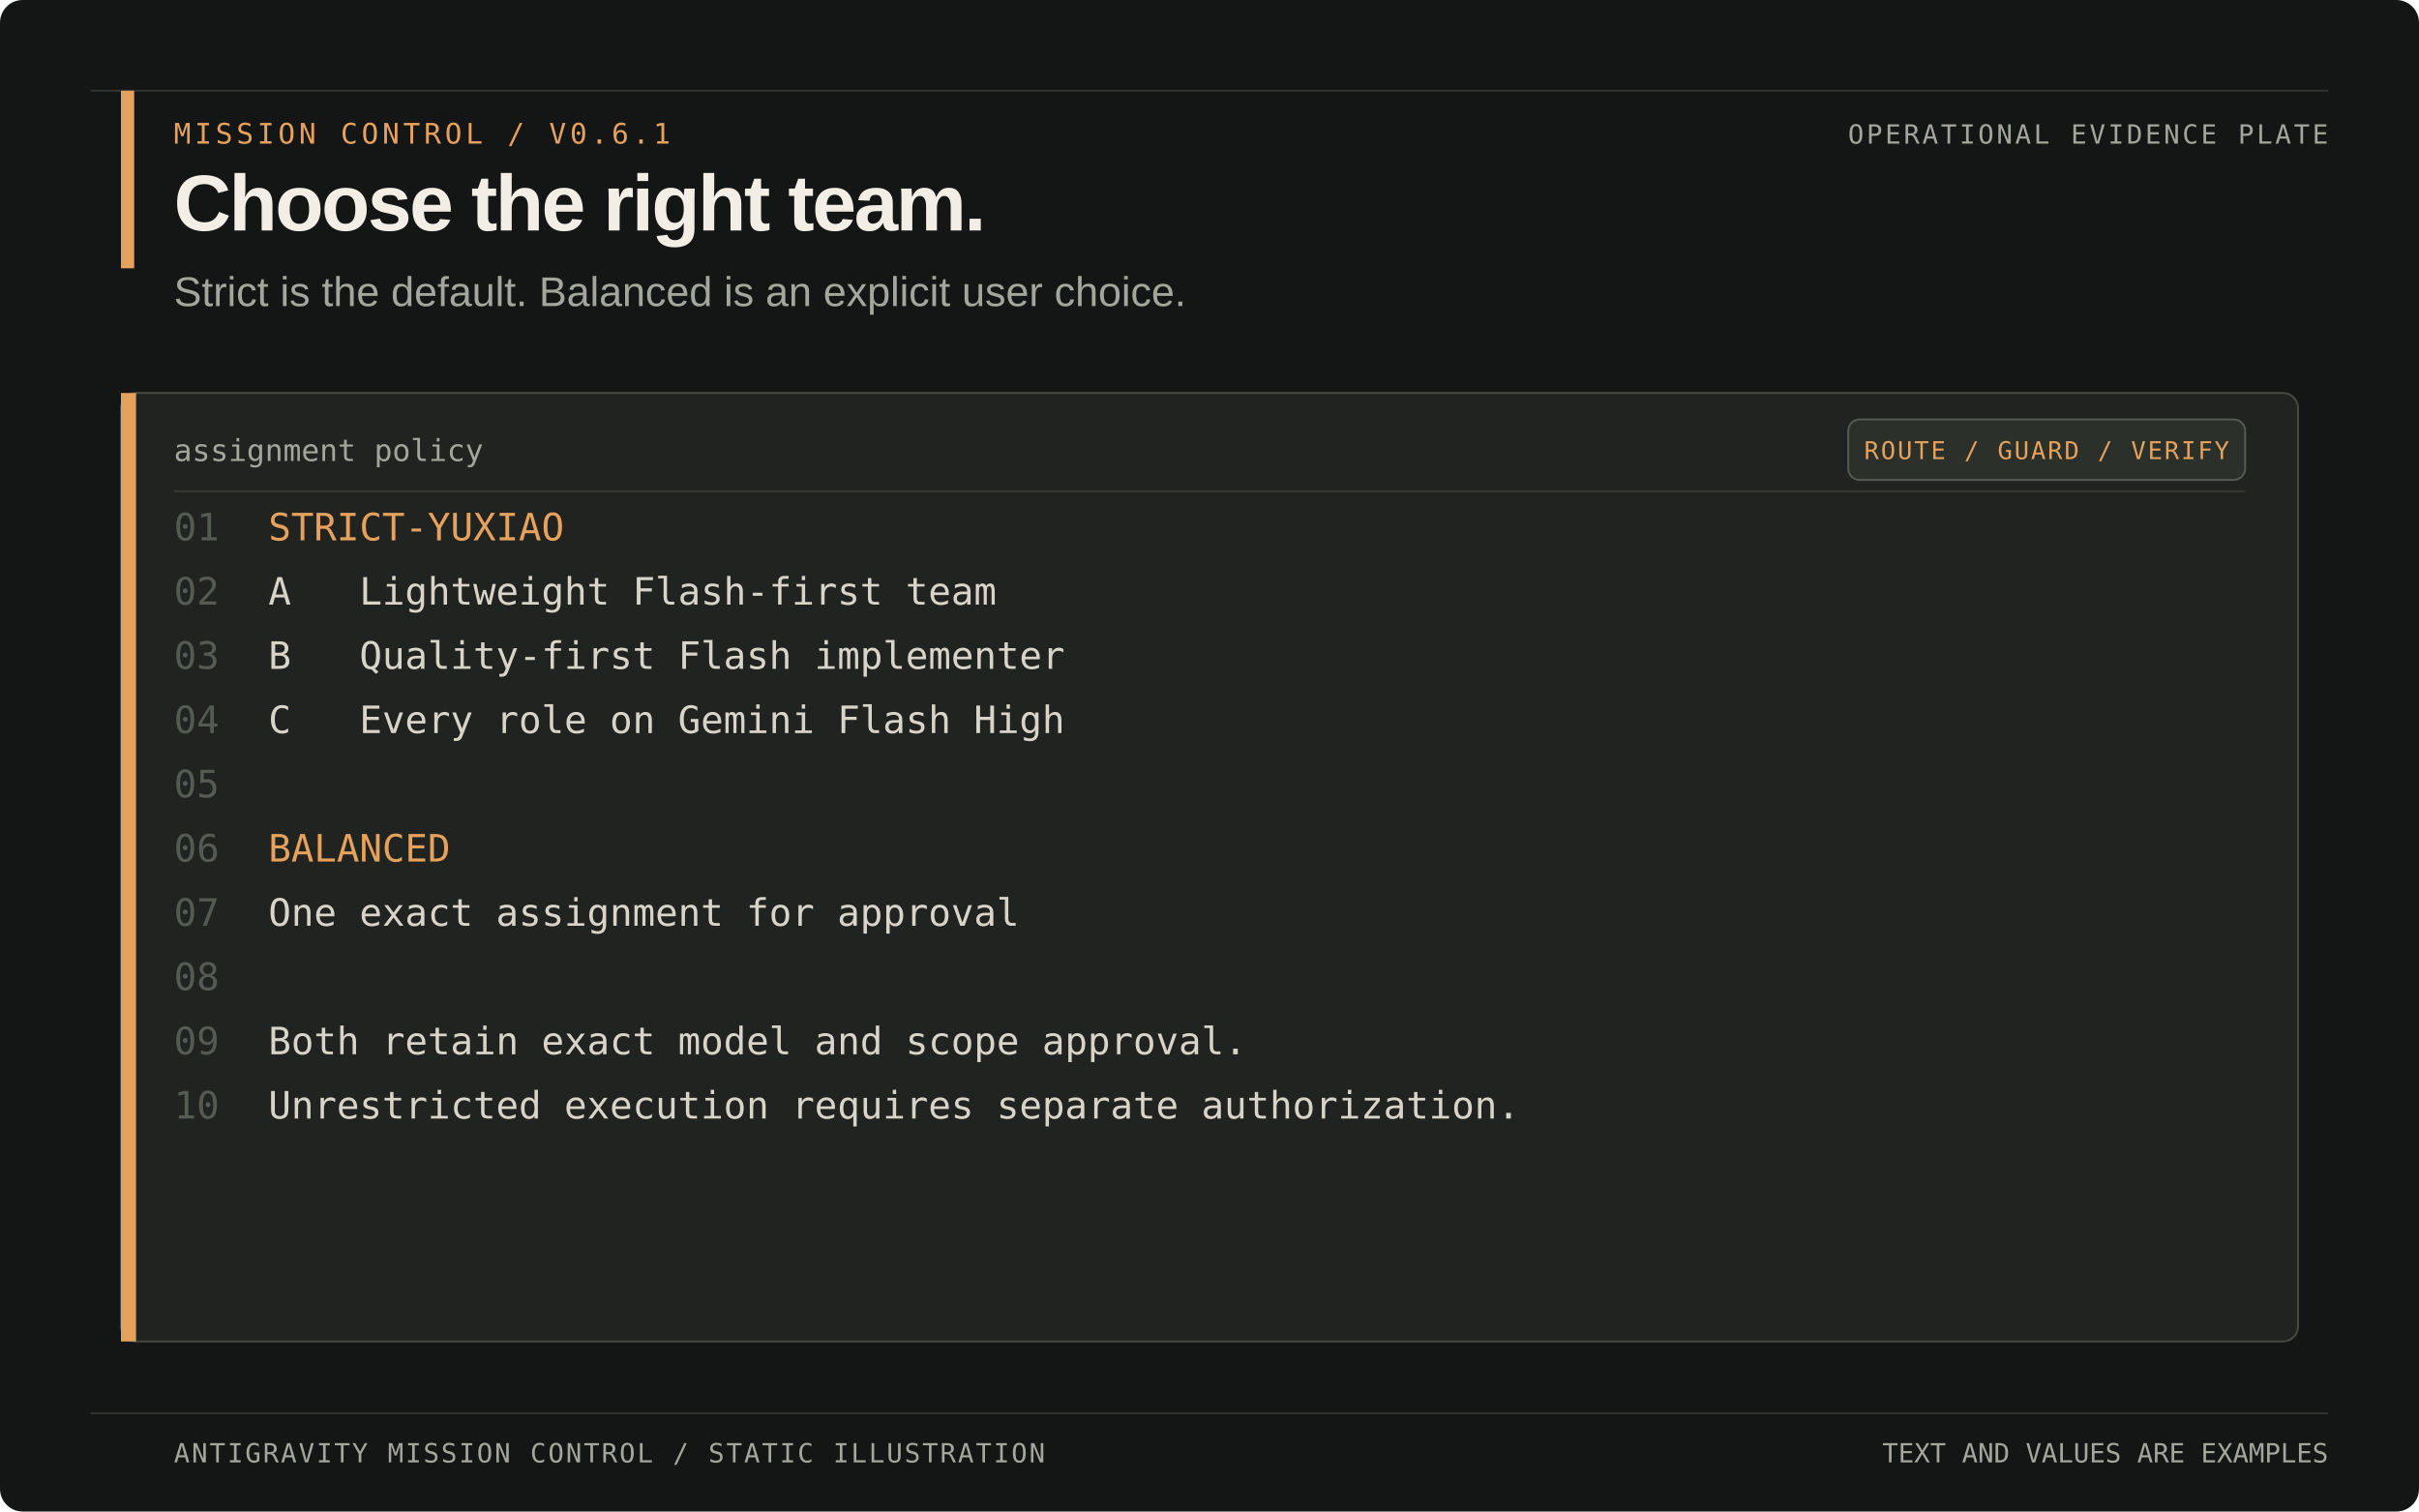
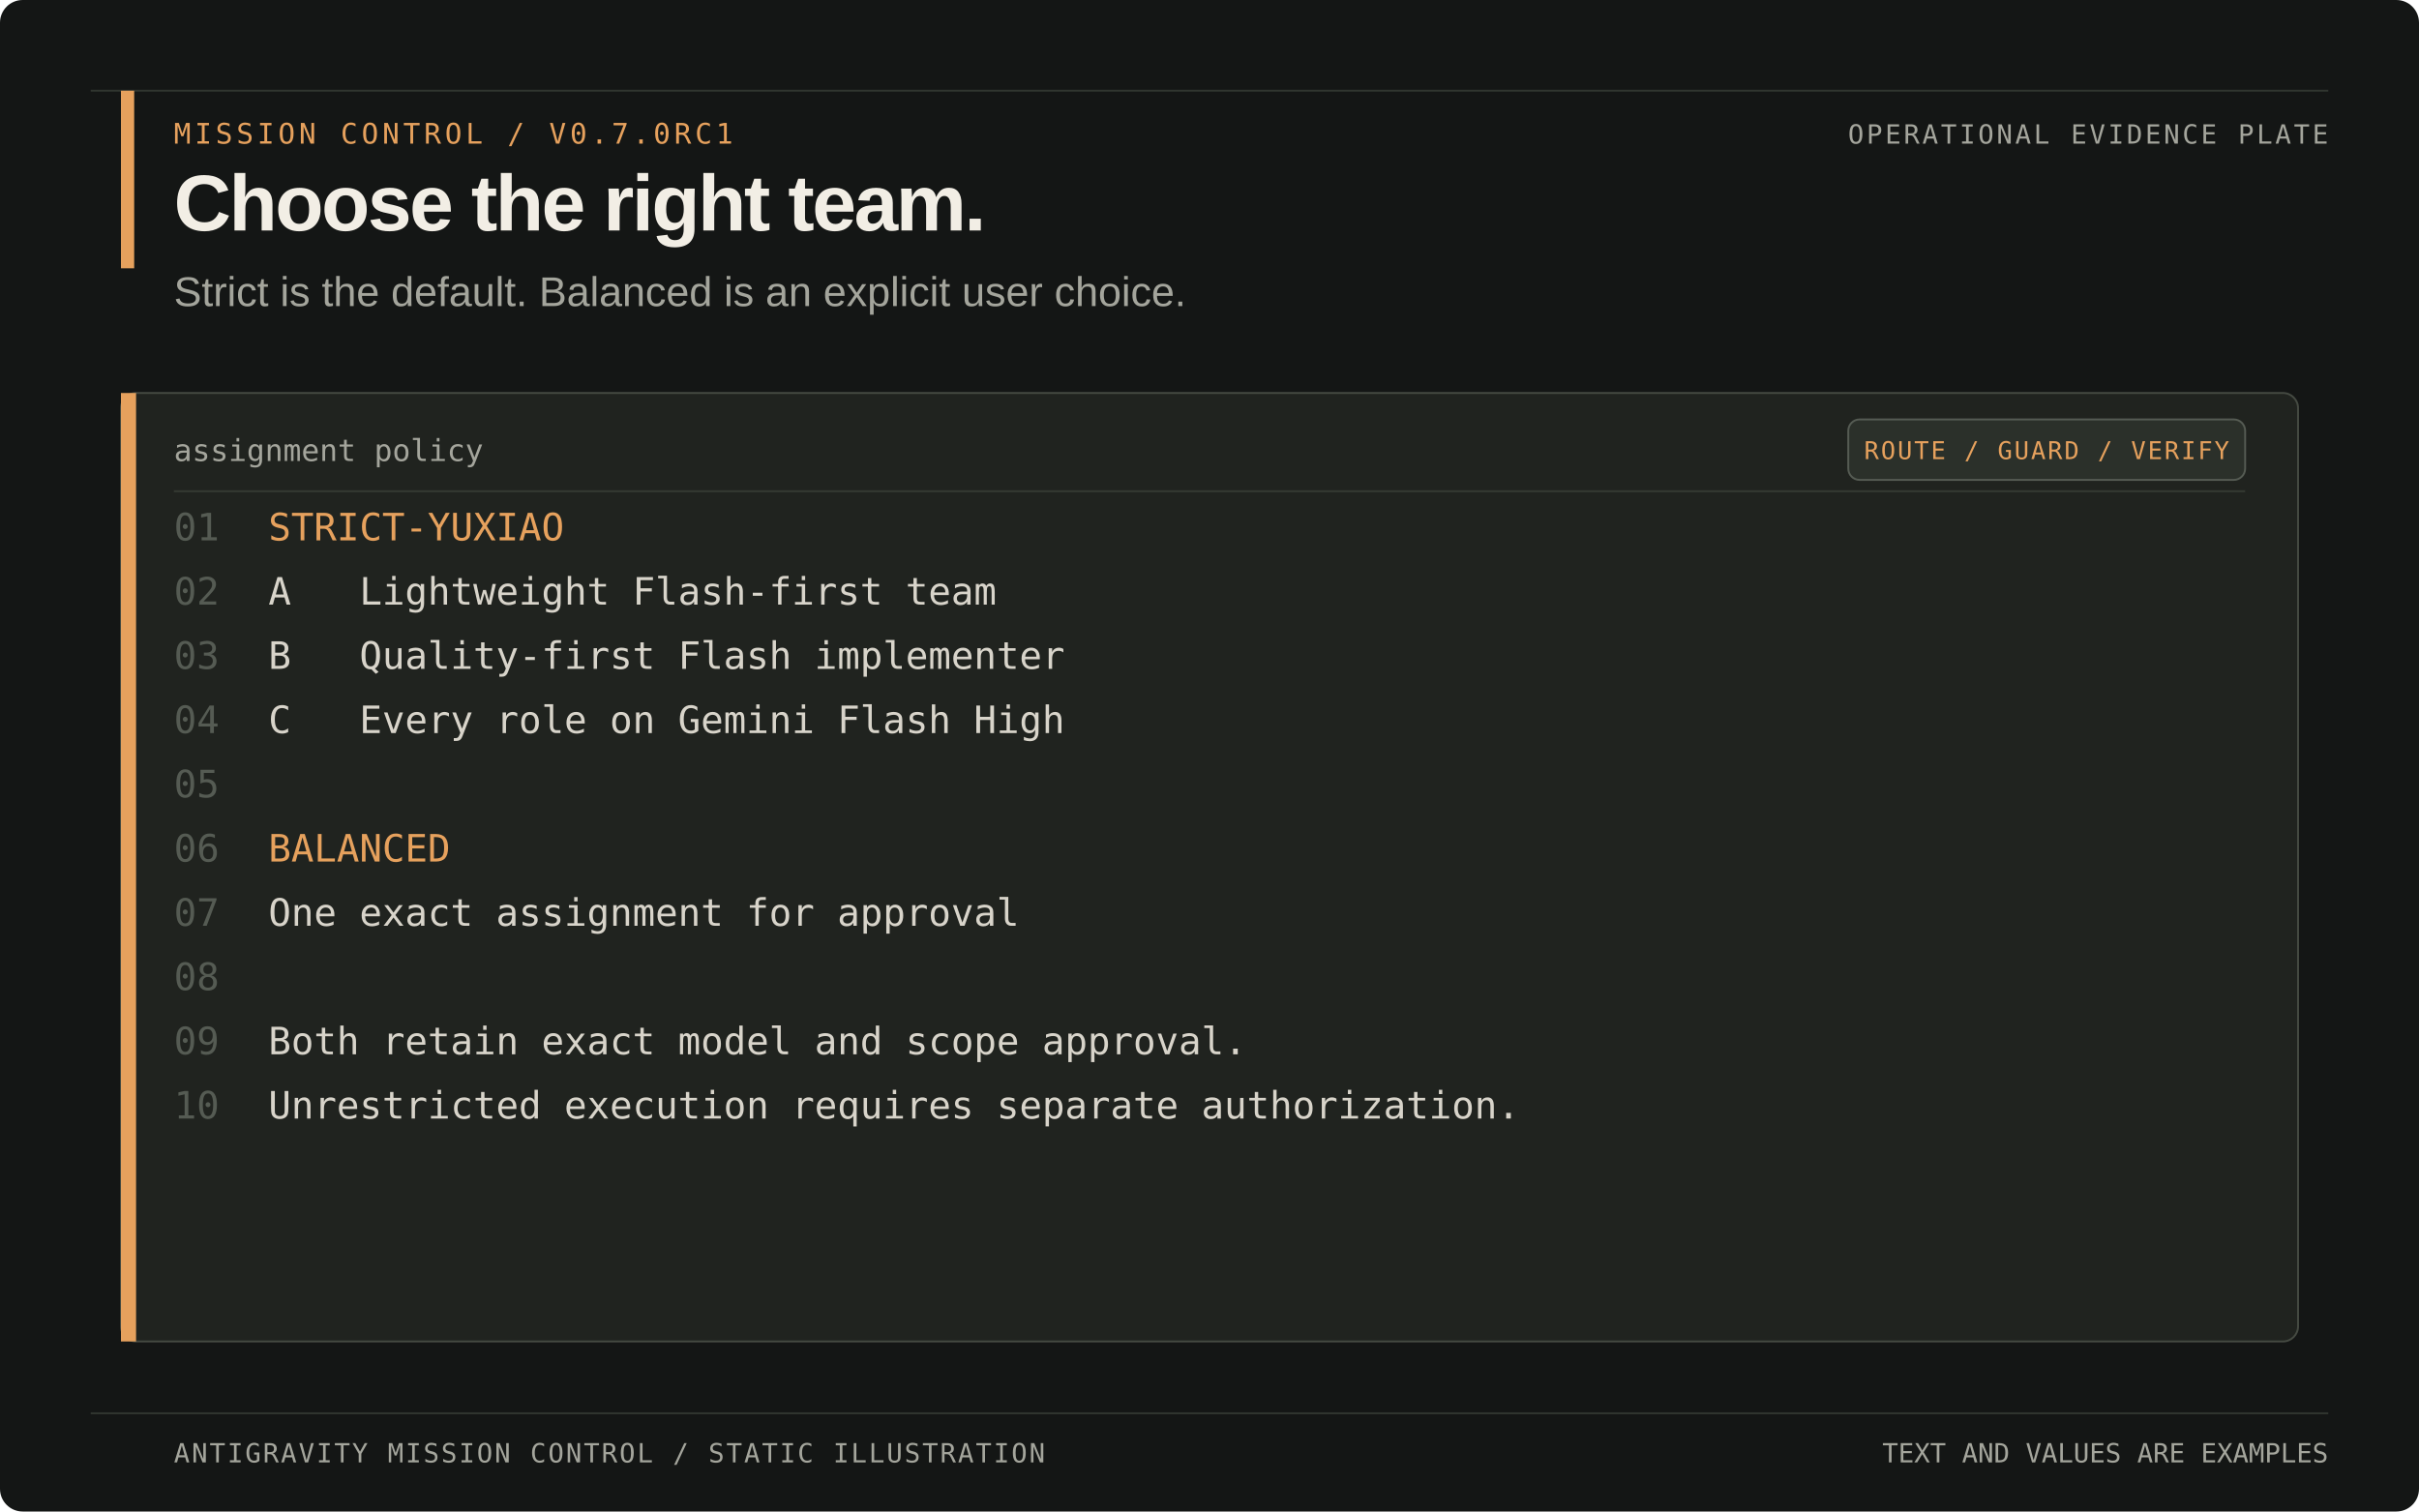
<svg xmlns="http://www.w3.org/2000/svg" width="1280" height="800" viewBox="0 0 1280 800" role="img" aria-labelledby="title desc">
  <rect width="1280" height="800" rx="12" fill="#141615" />
  <path d="M48 48H1232M48 748H1232" stroke="#30352f" />
  <rect x="64" y="48" width="7" height="94" fill="#e6a15d" />
-   <text x="92" y="76" font-family="Menlo, Consolas, monospace" font-size="15" letter-spacing="2" fill="#e6a15d">MISSION CONTROL  /  V0.6.1</text>
+   <text x="92" y="76" font-family="Menlo, Consolas, monospace" font-size="15" letter-spacing="2" fill="#e6a15d">MISSION CONTROL  /  V0.7.0RC1</text>
  <text x="92" y="122" font-family="Arial, Helvetica, sans-serif" font-size="42" font-weight="700" letter-spacing="-1.2" fill="#f2eee5">Choose the right team.</text>
  <text x="92" y="162" font-family="Arial, Helvetica, sans-serif" font-size="22" fill="#a4a59c">Strict is the default. Balanced is an explicit user choice.</text>
  <text x="1232" y="76" text-anchor="end" font-family="Menlo, Consolas, monospace" font-size="14" letter-spacing="1.4" fill="#a4a59c">OPERATIONAL EVIDENCE PLATE</text>
  <rect x="64" y="208" width="1152" height="502" rx="8" fill="#20231f" stroke="#454a42" />
  <rect x="64" y="208" width="8" height="502" fill="#e6a15d" />
  <text x="92" y="244" font-family="Menlo, Consolas, monospace" font-size="16" fill="#a4a59c">assignment policy</text>
  <rect x="978" y="222" width="210" height="32" rx="6" fill="#2b302a" stroke="#555b53" />
  <text x="1083" y="243" text-anchor="middle" font-family="Menlo, Consolas, monospace" font-size="13" letter-spacing="1" fill="#e6a15d">ROUTE / GUARD / VERIFY</text>
  <path d="M92 260H1188" stroke="#343a33" />
  <g xml:space="preserve" font-family="Menlo, Consolas, monospace" font-size="20">
    <text x="92" y="286" fill="#555b53">01</text>
    <text x="142" y="286" fill="#e6a15d">STRICT-YUXIAO</text>
    <text x="92" y="320" fill="#555b53">02</text>
    <text x="142" y="320" fill="#d8d4ca">A   Lightweight Flash-first team</text>
    <text x="92" y="354" fill="#555b53">03</text>
    <text x="142" y="354" fill="#d8d4ca">B   Quality-first Flash implementer</text>
    <text x="92" y="388" fill="#555b53">04</text>
    <text x="142" y="388" fill="#d8d4ca">C   Every role on Gemini Flash High</text>
    <text x="92" y="422" fill="#555b53">05</text>
    <text x="142" y="422" fill="#d8d4ca" />
    <text x="92" y="456" fill="#555b53">06</text>
    <text x="142" y="456" fill="#e6a15d">BALANCED</text>
    <text x="92" y="490" fill="#555b53">07</text>
    <text x="142" y="490" fill="#d8d4ca">One exact assignment for approval</text>
    <text x="92" y="524" fill="#555b53">08</text>
    <text x="142" y="524" fill="#d8d4ca" />
    <text x="92" y="558" fill="#555b53">09</text>
    <text x="142" y="558" fill="#d8d4ca">Both retain exact model and scope approval.</text>
    <text x="92" y="592" fill="#555b53">10</text>
    <text x="142" y="592" fill="#d8d4ca">Unrestricted execution requires separate authorization.</text>
  </g>
  <text x="92" y="774" font-family="Menlo, Consolas, monospace" font-size="14" letter-spacing="1" fill="#a4a59c">ANTIGRAVITY MISSION CONTROL  /  STATIC ILLUSTRATION</text>
  <text x="1232" y="774" text-anchor="end" font-family="Menlo, Consolas, monospace" font-size="14" fill="#a4a59c">TEXT AND VALUES ARE EXAMPLES</text>
</svg>
